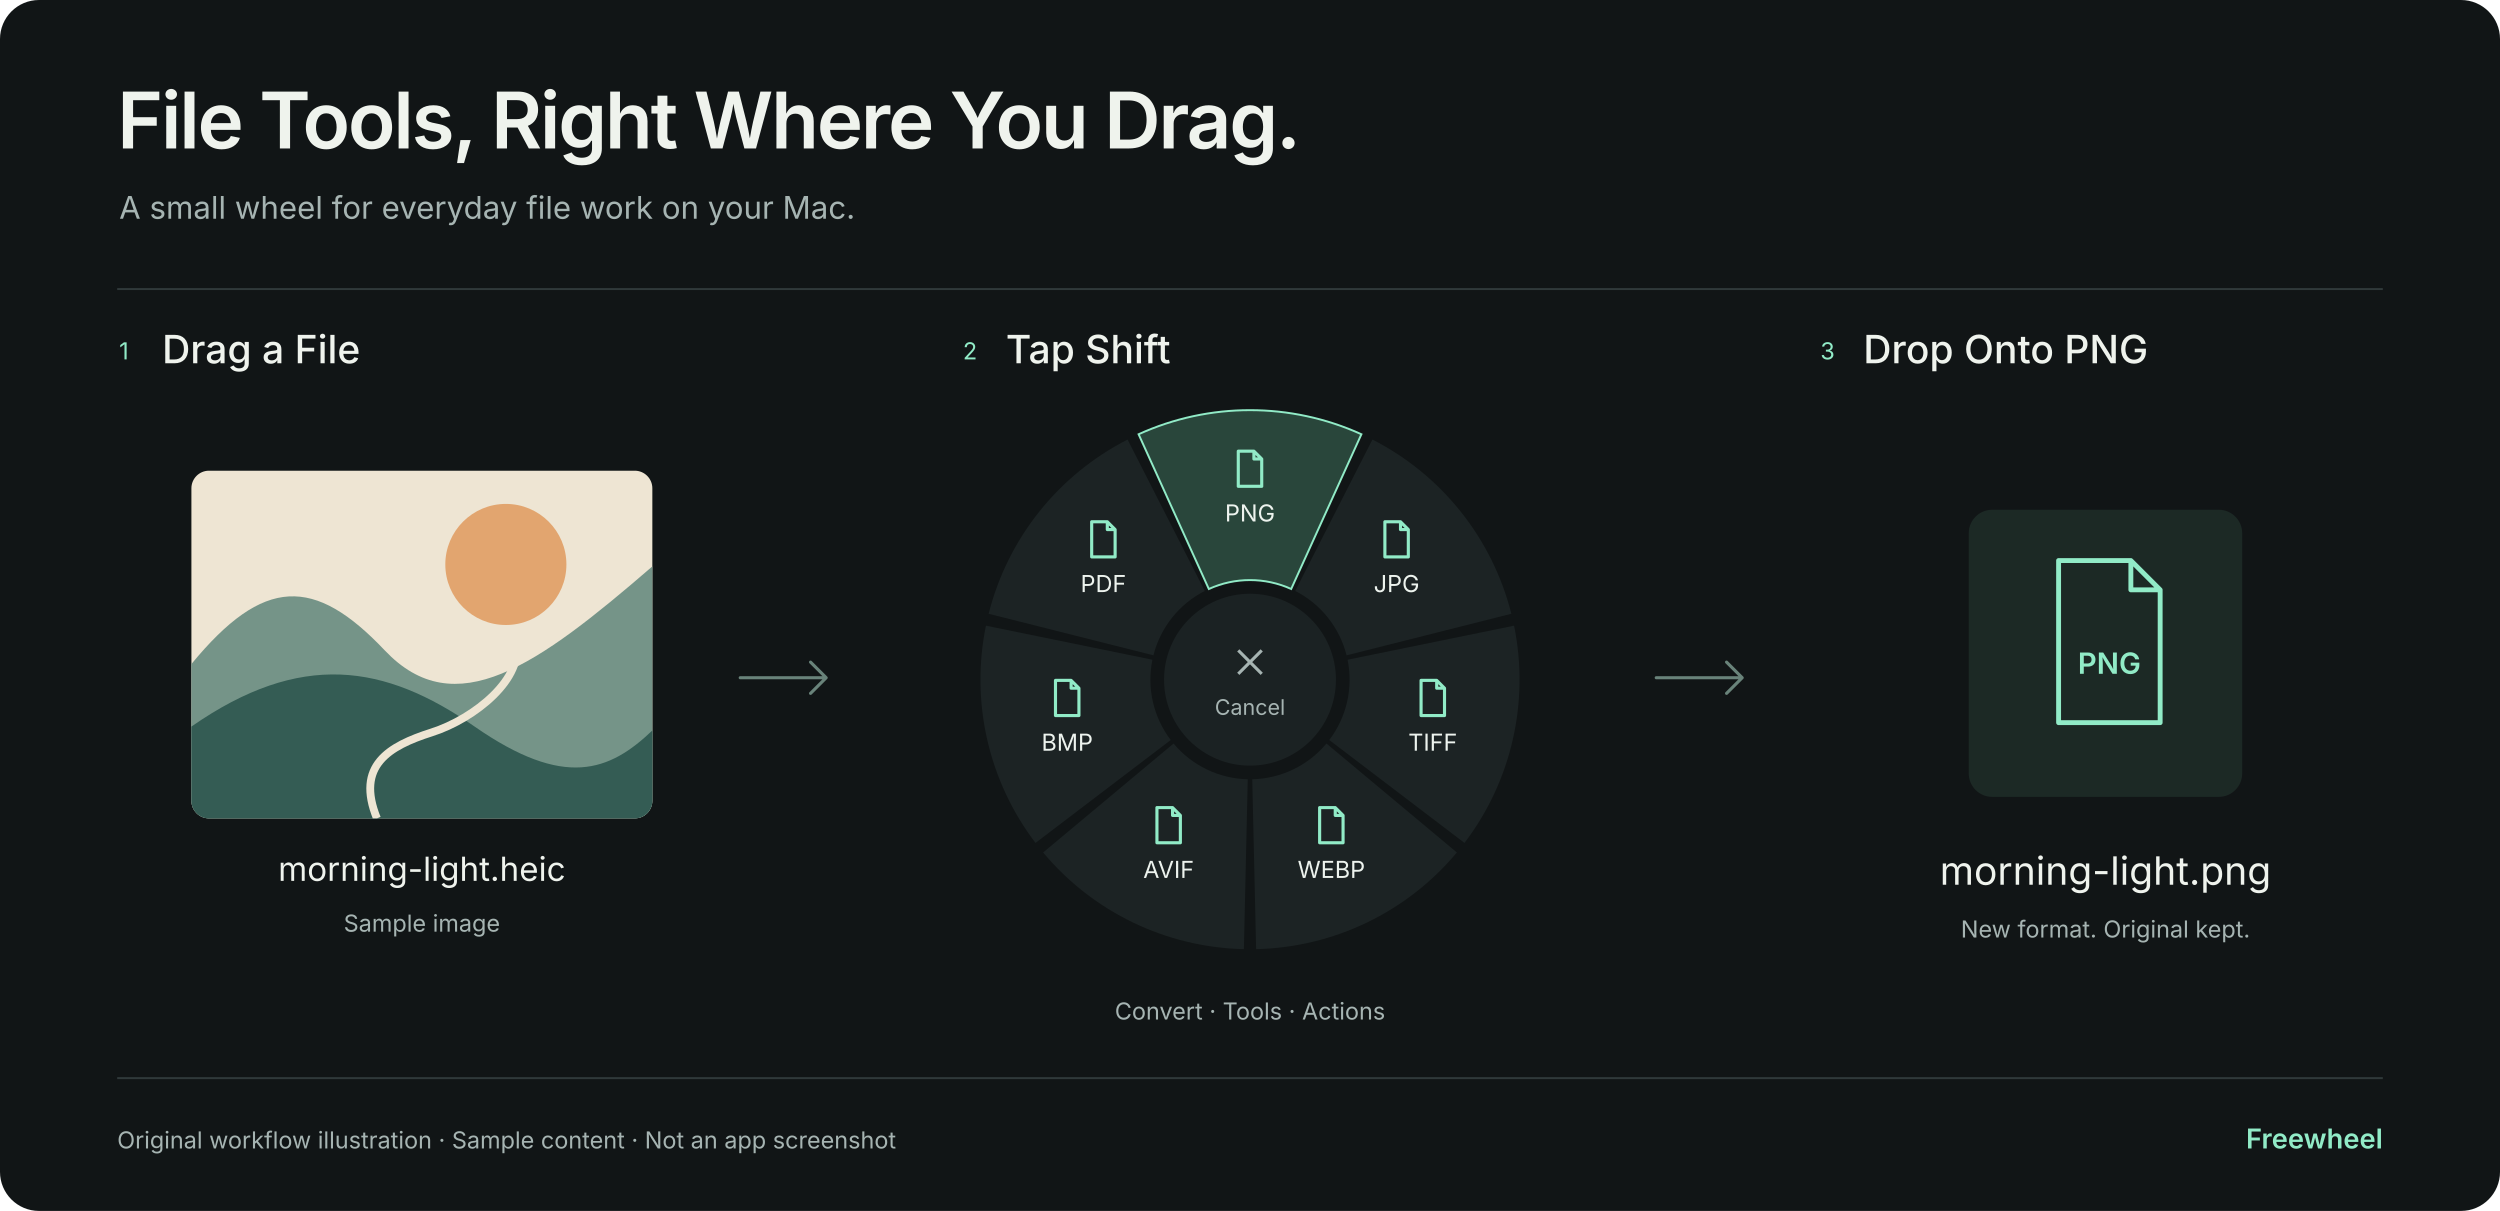
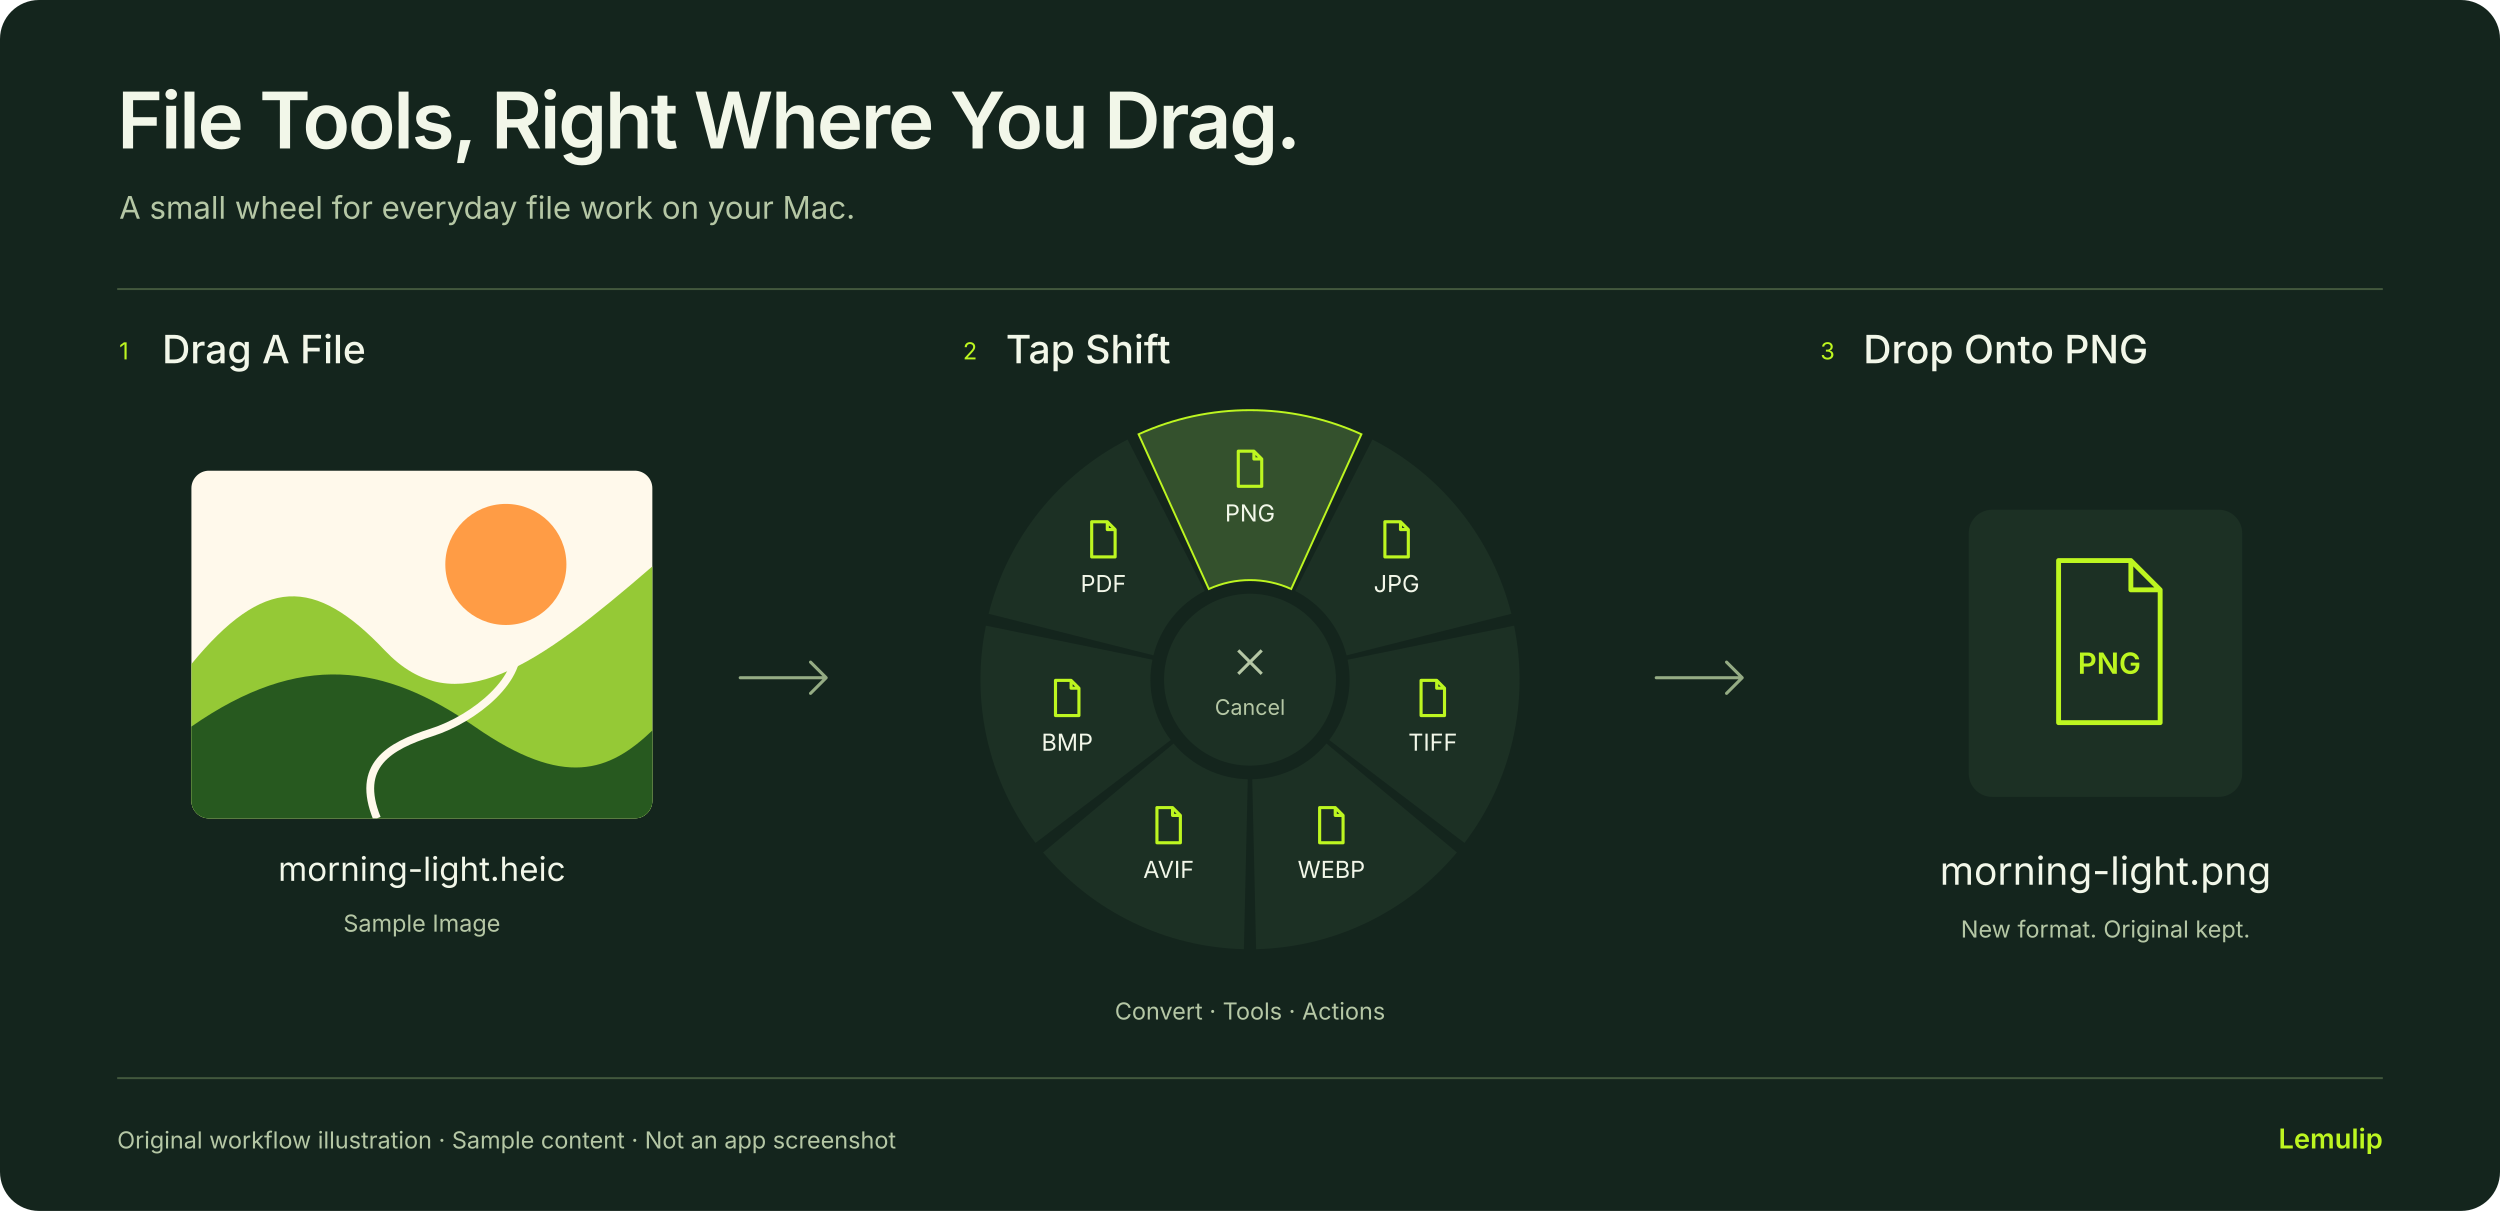
<svg xmlns="http://www.w3.org/2000/svg" width="1280" height="620" viewBox="0 0 1280 620" role="img" aria-labelledby="title desc">
-   <rect width="1280" height="620" rx="20" fill="#111516" />
+   <rect width="1280" height="620" rx="20" fill="#14251D" />
  <g font-family="-apple-system, BlinkMacSystemFont, Segoe UI, sans-serif">
-     <text x="60" y="76" fill="#eff3ed" font-size="40" font-weight="600" letter-spacing="-1.1">File Tools, Right Where You Drag.</text>
-     <text x="61" y="112" fill="#a6b4b2" font-size="16">A small wheel for everyday file work on your Mac.</text>
-     <path d="M60 148h1160" stroke="#30393a" />
-     <g fill="#91ebc7" font-size="12">
+     <text x="60" y="76" fill="#F2F7E9" font-size="40" font-weight="600" letter-spacing="-1.1">File Tools, Right Where You Drag.</text>
+     <text x="61" y="112" fill="#B5C7A5" font-size="16">A small wheel for everyday file work on your Mac.</text>
+     <path d="M60 148h1160" stroke="#42583D" />
+     <g fill="#BDF620" font-size="12">
      <text x="61" y="184">1</text>
      <text x="493" y="184">2</text>
      <text x="932" y="184">3</text>
    </g>
-     <g fill="#eff3ed" font-size="20" font-weight="550">
-       <text x="83" y="186">Drag a File</text>
+     <g fill="#F2F7E9" font-size="20" font-weight="550">
+       <text x="83" y="186">Drag A File</text>
      <text x="515" y="186">Tap Shift</text>
      <text x="954" y="186">Drop Onto PNG</text>
    </g>
    <g transform="translate(98,241)">
-       <rect width="236" height="178" rx="9" fill="#eee5d3" />
+       <rect width="236" height="178" rx="9" fill="#FFF9EB" />
      <clipPath id="art-clip">
        <rect width="236" height="178" rx="9" />
      </clipPath>
      <g clip-path="url(#art-clip)">
-         <circle cx="161" cy="48" r="31" fill="#e2a56f" />
-         <path d="M0 99c37-45 63-45 99-7s78 8 137-43v129H0Z" fill="#759488" />
-         <path d="M0 131c56-39 99-32 145 0s69 23 91 2v45H0Z" fill="#345c54" />
-         <path d="M95 178c-11-27 6-37 28-44s48-28 43-47" fill="none" stroke="#eee5d3" stroke-width="4" />
+         <circle cx="161" cy="48" r="31" fill="#FF9C45" />
+         <path d="M0 99c37-45 63-45 99-7s78 8 137-43v129H0Z" fill="#95C936" />
+         <path d="M0 131c56-39 99-32 145 0s69 23 91 2v45H0Z" fill="#27591F" />
+         <path d="M95 178c-11-27 6-37 28-44s48-28 43-47" fill="none" stroke="#FFF9EB" stroke-width="4" />
      </g>
-       <text x="118" y="210" text-anchor="middle" fill="#eff3ed" font-size="17">morning-light.heic</text>
-       <text x="118" y="236" text-anchor="middle" fill="#a6b4b2" font-size="12">Sample image</text>
+       <text x="118" y="210" text-anchor="middle" fill="#F2F7E9" font-size="17">morning-light.heic</text>
+       <text x="118" y="236" text-anchor="middle" fill="#B5C7A5" font-size="12">Sample Image</text>
    </g>
-     <g stroke="#69837a" stroke-width="1.6" fill="none" stroke-linecap="round" stroke-linejoin="round">
+     <g stroke="#95AC84" stroke-width="1.6" fill="none" stroke-linecap="round" stroke-linejoin="round">
      <path d="M379 347h44m-8-8 8 8-8 8" />
      <path d="M848 347h44m-8-8 8 8-8 8" />
    </g>
-     <path d="M618.920,301.560 L582.960,222.340 A138,138 0 0 1 697.040,222.340 L661.080,301.560 A51,51 0 0 0 618.920,301.560 Z" fill="#29463b" stroke="#91ebc7" />
-     <path d="M634.00,231.00h8l4 4v14h-12z M642.00,231.00v4h4" fill="none" stroke="#91ebc7" stroke-width="1.6" stroke-linejoin="round" />
-     <text x="640.00" y="267.00" text-anchor="middle" fill="#edf3ee" font-size="12">PNG</text>
-     <path d="M663.165,302.564 L702.681,225.057 A138,138 0 0 1 773.809,314.248 L689.451,335.526 A51,51 0 0 0 663.165,302.564 Z" fill="#1c2324" stroke="none" />
-     <path d="M709.06,267.14h8l4 4v14h-12z M717.06,267.14v4h4" fill="none" stroke="#91ebc7" stroke-width="1.6" stroke-linejoin="round" />
-     <text x="715.06" y="303.14" text-anchor="middle" fill="#edf3ee" font-size="12">JPG</text>
-     <path d="M689.966,337.782 L775.202,320.352 A138,138 0 0 1 749.817,431.572 L680.585,378.885 A51,51 0 0 0 689.966,337.782 Z" fill="#1c2324" stroke="none" />
-     <path d="M727.59,348.36h8l4 4v14h-12z M735.59,348.36v4h4" fill="none" stroke="#91ebc7" stroke-width="1.6" stroke-linejoin="round" />
-     <text x="733.59" y="384.36" text-anchor="middle" fill="#edf3ee" font-size="12">TIFF</text>
-     <path d="M679.142,380.694 L745.913,436.467 A138,138 0 0 1 643.131,485.964 L641.157,398.987 A51,51 0 0 0 679.142,380.694 Z" fill="#1c2324" stroke="none" />
-     <path d="M675.65,413.49h8l4 4v14h-12z M683.65,413.49v4h4" fill="none" stroke="#91ebc7" stroke-width="1.6" stroke-linejoin="round" />
-     <text x="681.65" y="449.49" text-anchor="middle" fill="#edf3ee" font-size="12">WEBP</text>
-     <path d="M638.843,398.987 L636.869,485.964 A138,138 0 0 1 534.087,436.467 L600.858,380.694 A51,51 0 0 0 638.843,398.987 Z" fill="#1c2324" stroke="none" />
-     <path d="M592.35,413.49h8l4 4v14h-12z M600.35,413.49v4h4" fill="none" stroke="#91ebc7" stroke-width="1.6" stroke-linejoin="round" />
-     <text x="598.35" y="449.49" text-anchor="middle" fill="#edf3ee" font-size="12">AVIF</text>
-     <path d="M599.415,378.885 L530.183,431.572 A138,138 0 0 1 504.798,320.352 L590.034,337.782 A51,51 0 0 0 599.415,378.885 Z" fill="#1c2324" stroke="none" />
-     <path d="M540.41,348.36h8l4 4v14h-12z M548.41,348.36v4h4" fill="none" stroke="#91ebc7" stroke-width="1.6" stroke-linejoin="round" />
-     <text x="546.41" y="384.36" text-anchor="middle" fill="#edf3ee" font-size="12">BMP</text>
-     <path d="M590.549,335.526 L506.191,314.248 A138,138 0 0 1 577.319,225.057 L616.835,302.564 A51,51 0 0 0 590.549,335.526 Z" fill="#1c2324" stroke="none" />
-     <path d="M558.94,267.14h8l4 4v14h-12z M566.94,267.14v4h4" fill="none" stroke="#91ebc7" stroke-width="1.6" stroke-linejoin="round" />
-     <text x="564.94" y="303.14" text-anchor="middle" fill="#edf3ee" font-size="12">PDF</text>
-     <circle cx="640" cy="348" r="44" fill="#1b2223" />
-     <path d="m634 333 12 12m0-12-12 12" stroke="#a6b4b2" stroke-width="1.6" />
-     <text x="640" y="366" text-anchor="middle" fill="#a6b4b2" font-size="11">Cancel</text>
-     <text x="640" y="522" text-anchor="middle" fill="#a6b4b2" font-size="12">Convert · Tools · Actions</text>
+     <path d="M618.920,301.560 L582.960,222.340 A138,138 0 0 1 697.040,222.340 L661.080,301.560 A51,51 0 0 0 618.920,301.560 Z" fill="#34512D" stroke="#BDF620" />
+     <path d="M634.00,231.00h8l4 4v14h-12z M642.00,231.00v4h4" fill="none" stroke="#BDF620" stroke-width="1.6" stroke-linejoin="round" />
+     <text x="640.00" y="267.00" text-anchor="middle" fill="#F2F7E9" font-size="12">PNG</text>
+     <path d="M663.165,302.564 L702.681,225.057 A138,138 0 0 1 773.809,314.248 L689.451,335.526 A51,51 0 0 0 663.165,302.564 Z" fill="#1C3024" stroke="none" />
+     <path d="M709.06,267.14h8l4 4v14h-12z M717.06,267.14v4h4" fill="none" stroke="#BDF620" stroke-width="1.6" stroke-linejoin="round" />
+     <text x="715.06" y="303.14" text-anchor="middle" fill="#F2F7E9" font-size="12">JPG</text>
+     <path d="M689.966,337.782 L775.202,320.352 A138,138 0 0 1 749.817,431.572 L680.585,378.885 A51,51 0 0 0 689.966,337.782 Z" fill="#1C3024" stroke="none" />
+     <path d="M727.59,348.36h8l4 4v14h-12z M735.59,348.36v4h4" fill="none" stroke="#BDF620" stroke-width="1.6" stroke-linejoin="round" />
+     <text x="733.59" y="384.36" text-anchor="middle" fill="#F2F7E9" font-size="12">TIFF</text>
+     <path d="M679.142,380.694 L745.913,436.467 A138,138 0 0 1 643.131,485.964 L641.157,398.987 A51,51 0 0 0 679.142,380.694 Z" fill="#1C3024" stroke="none" />
+     <path d="M675.65,413.49h8l4 4v14h-12z M683.65,413.49v4h4" fill="none" stroke="#BDF620" stroke-width="1.6" stroke-linejoin="round" />
+     <text x="681.65" y="449.49" text-anchor="middle" fill="#F2F7E9" font-size="12">WEBP</text>
+     <path d="M638.843,398.987 L636.869,485.964 A138,138 0 0 1 534.087,436.467 L600.858,380.694 A51,51 0 0 0 638.843,398.987 Z" fill="#1C3024" stroke="none" />
+     <path d="M592.35,413.49h8l4 4v14h-12z M600.35,413.49v4h4" fill="none" stroke="#BDF620" stroke-width="1.6" stroke-linejoin="round" />
+     <text x="598.35" y="449.49" text-anchor="middle" fill="#F2F7E9" font-size="12">AVIF</text>
+     <path d="M599.415,378.885 L530.183,431.572 A138,138 0 0 1 504.798,320.352 L590.034,337.782 A51,51 0 0 0 599.415,378.885 Z" fill="#1C3024" stroke="none" />
+     <path d="M540.41,348.36h8l4 4v14h-12z M548.41,348.36v4h4" fill="none" stroke="#BDF620" stroke-width="1.6" stroke-linejoin="round" />
+     <text x="546.41" y="384.36" text-anchor="middle" fill="#F2F7E9" font-size="12">BMP</text>
+     <path d="M590.549,335.526 L506.191,314.248 A138,138 0 0 1 577.319,225.057 L616.835,302.564 A51,51 0 0 0 590.549,335.526 Z" fill="#1C3024" stroke="none" />
+     <path d="M558.94,267.14h8l4 4v14h-12z M566.94,267.14v4h4" fill="none" stroke="#BDF620" stroke-width="1.6" stroke-linejoin="round" />
+     <text x="564.94" y="303.14" text-anchor="middle" fill="#F2F7E9" font-size="12">PDF</text>
+     <circle cx="640" cy="348" r="44" fill="#1C3024" />
+     <path d="m634 333 12 12m0-12-12 12" stroke="#B5C7A5" stroke-width="1.6" />
+     <text x="640" y="366" text-anchor="middle" fill="#B5C7A5" font-size="11">Cancel</text>
+     <text x="640" y="522" text-anchor="middle" fill="#B5C7A5" font-size="12">Convert · Tools · Actions</text>
    <g transform="translate(959,279)">
-       <rect x="49" y="-18" width="140" height="147" rx="12" fill="#1c2925" />
-       <path d="M95 8h37l15 15v68H95Z M132 8v15h15" fill="none" stroke="#91ebc7" stroke-width="2.5" stroke-linejoin="round" />
-       <text x="121" y="66" text-anchor="middle" fill="#91ebc7" font-size="15" font-weight="600">PNG</text>
-       <text x="119" y="174" text-anchor="middle" fill="#eff3ed" font-size="20">morning-light.png</text>
-       <text x="119" y="201" text-anchor="middle" fill="#a6b4b2" font-size="12">New format. Original kept.</text>
+       <rect x="49" y="-18" width="140" height="147" rx="12" fill="#1C3024" />
+       <path d="M95 8h37l15 15v68H95Z M132 8v15h15" fill="none" stroke="#BDF620" stroke-width="2.5" stroke-linejoin="round" />
+       <text x="121" y="66" text-anchor="middle" fill="#BDF620" font-size="15" font-weight="600">PNG</text>
+       <text x="119" y="174" text-anchor="middle" fill="#F2F7E9" font-size="20">morning-light.png</text>
+       <text x="119" y="201" text-anchor="middle" fill="#B5C7A5" font-size="12">New format. Original kept.</text>
    </g>
-     <path d="M60 552h1160" stroke="#30393a" />
-     <text x="60" y="588" fill="#a6b4b2" font-size="12">Original workflow illustration · Sample content · Not an app screenshot</text>
-     <text x="1220" y="588" text-anchor="end" fill="#91ebc7" font-size="14" font-weight="600">Freewheel</text>
+     <path d="M60 552h1160" stroke="#42583D" />
+     <text x="60" y="588" fill="#B5C7A5" font-size="12">Original workflow illustration · Sample content · Not an app screenshot</text>
+     <text x="1220" y="588" text-anchor="end" fill="#BDF620" font-size="14" font-weight="600">Lemulip</text>
  </g>
</svg>
